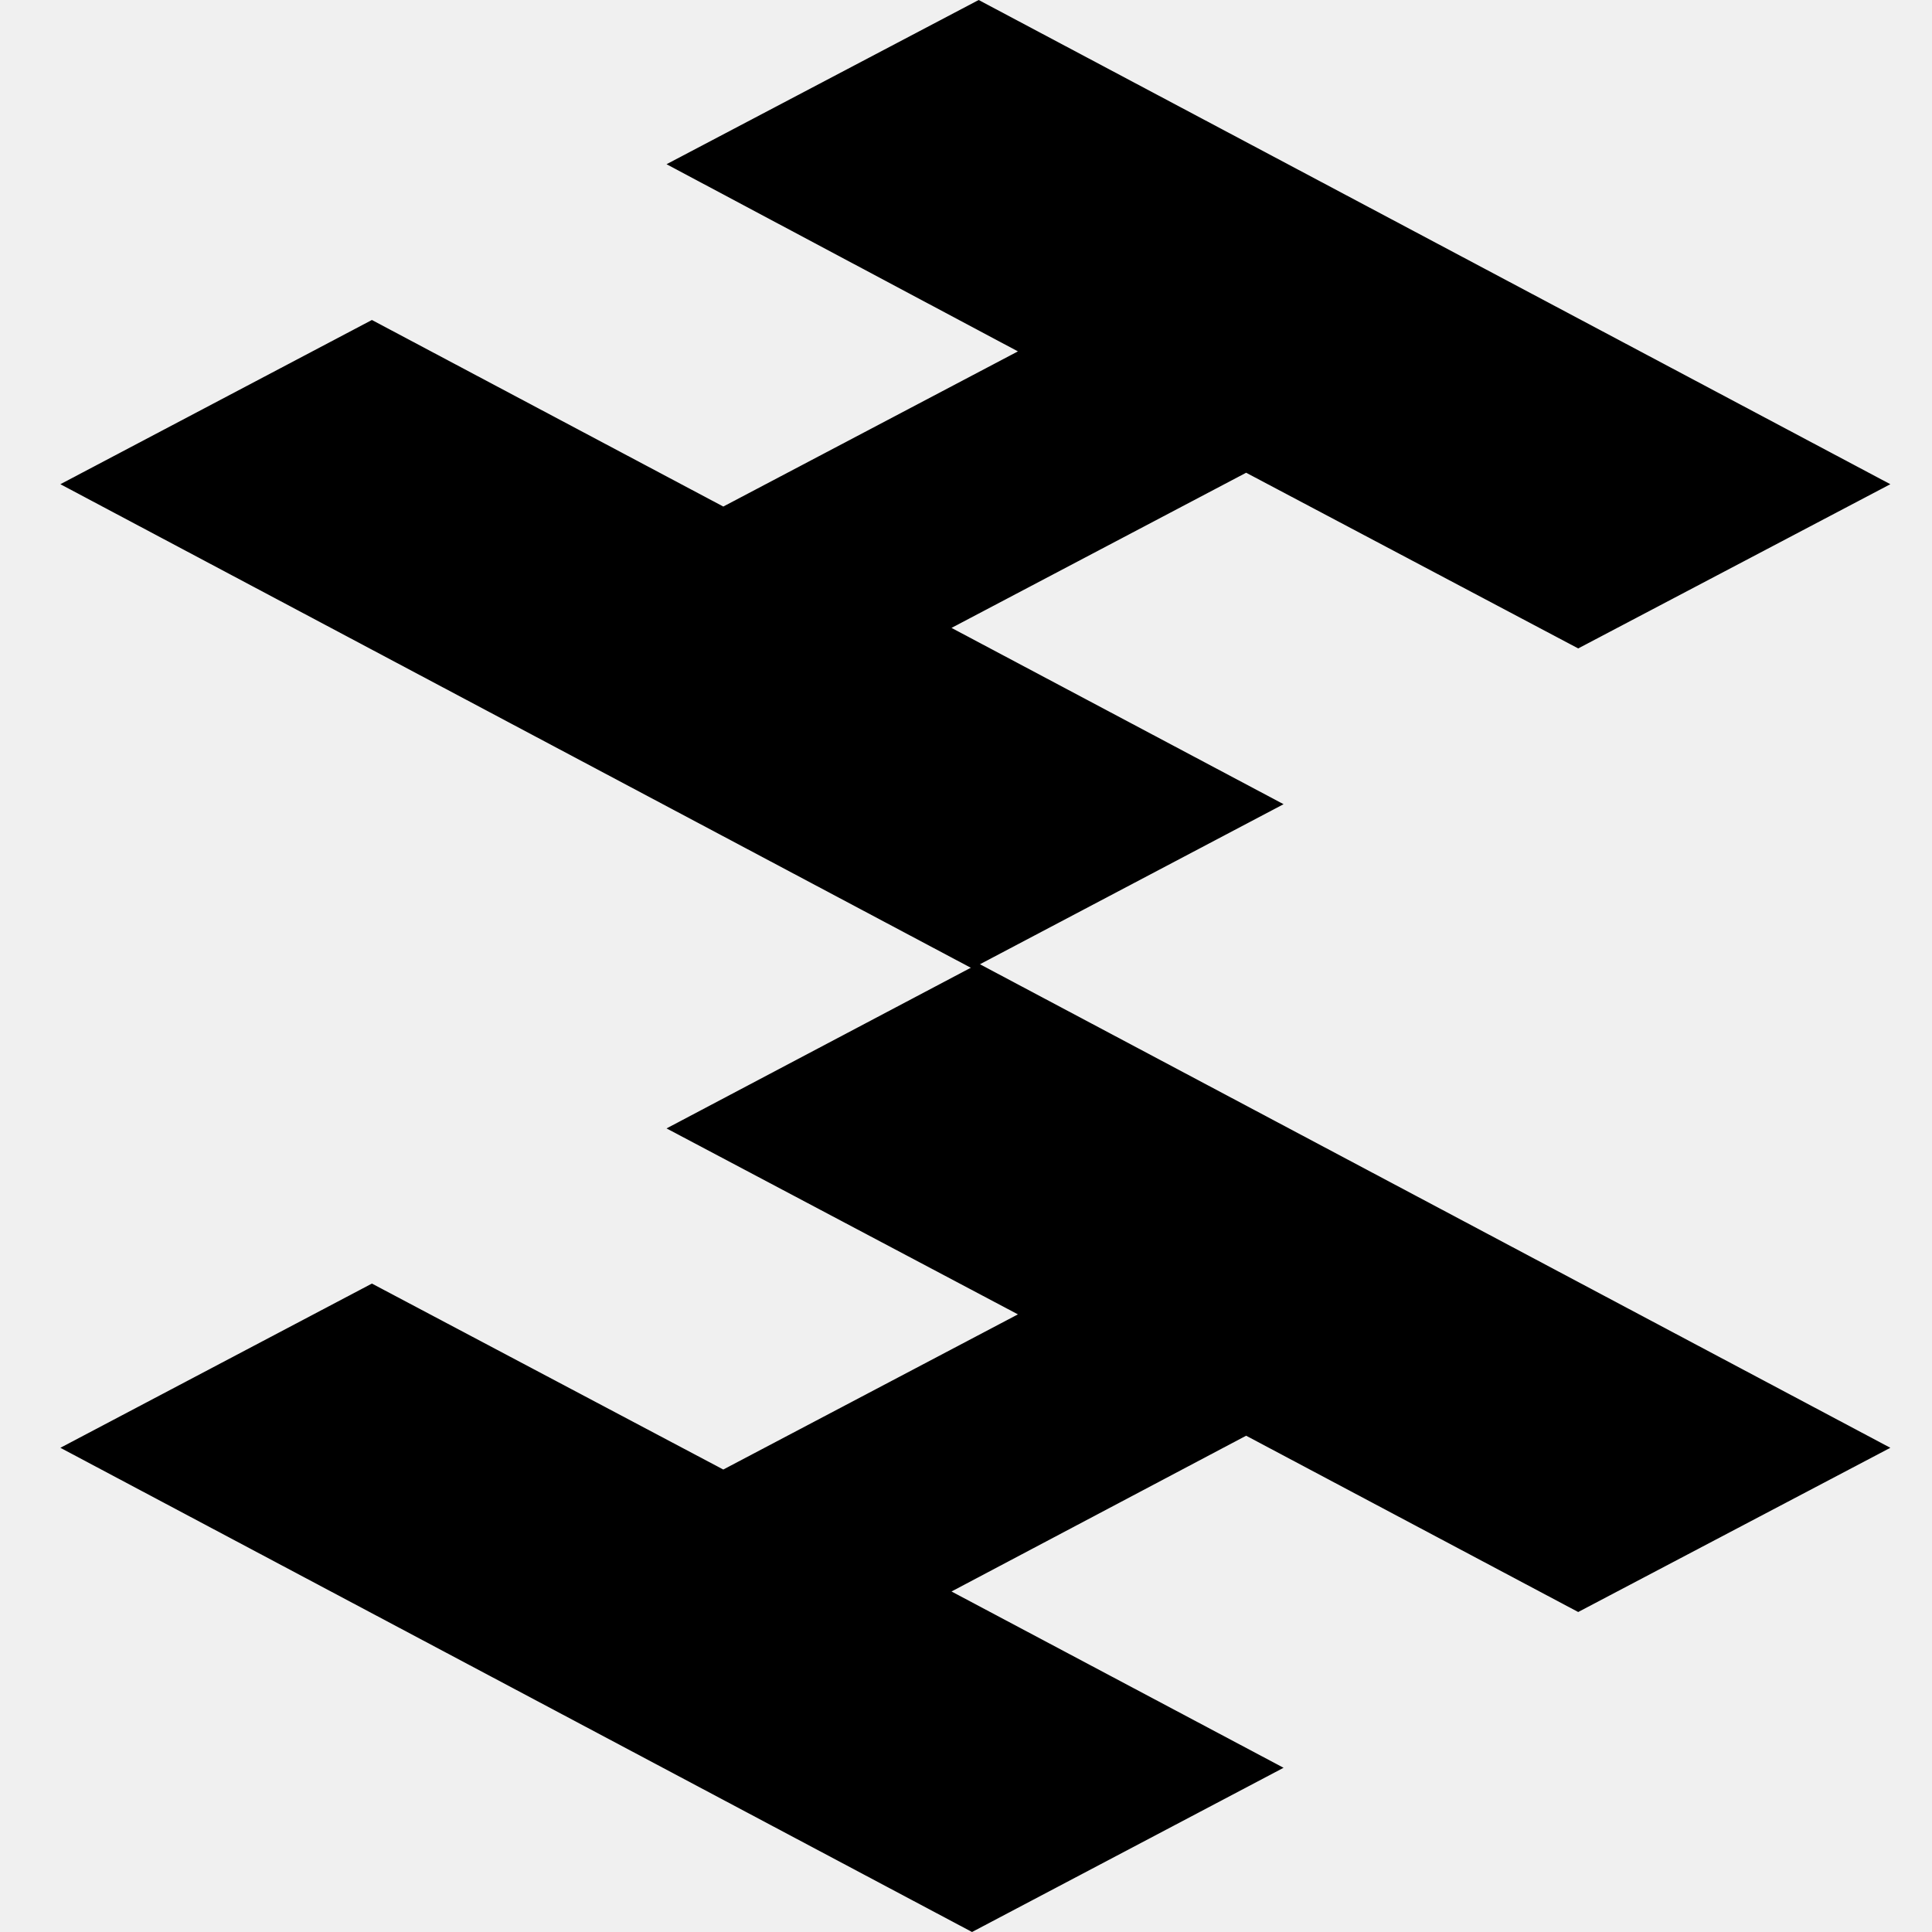
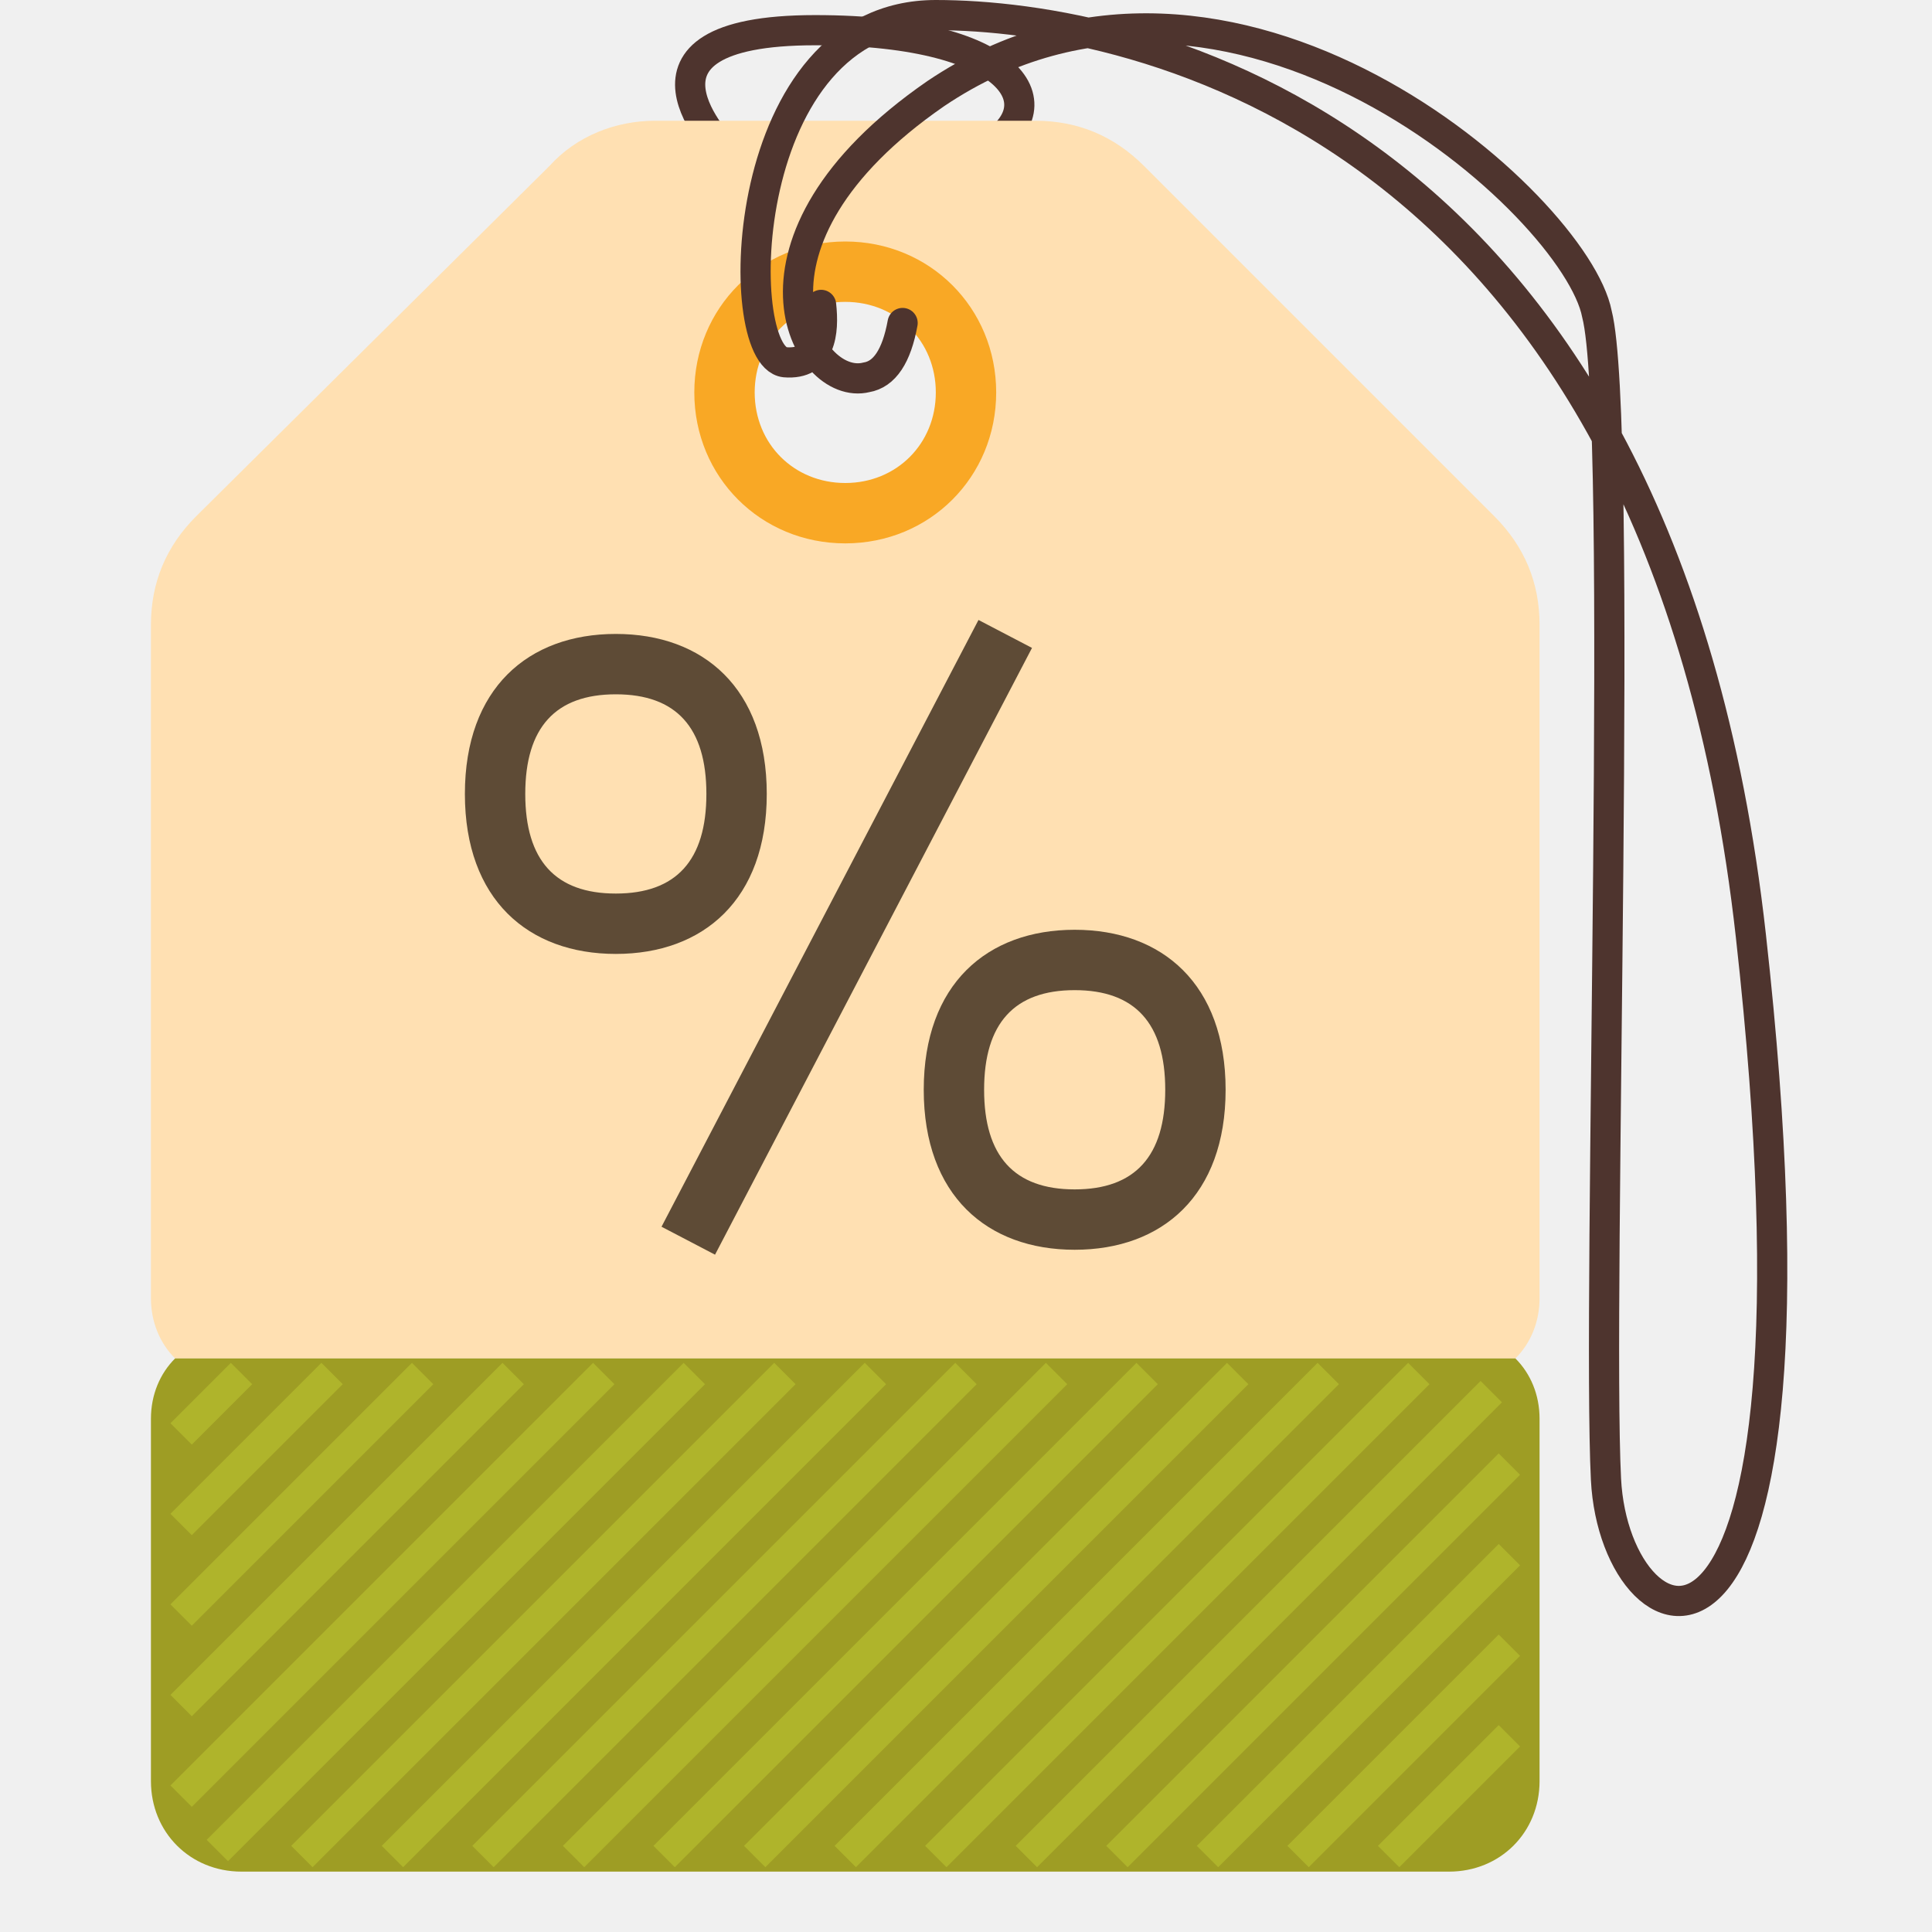
- <svg xmlns="http://www.w3.org/2000/svg" width="32" height="32" fill="none">
-   <style>
-     path {
-       fill: #000;
-     }
-     @media (prefers-color-scheme: dark) {
-       path {
-         fill: #fff;
-       }
-     }
-   </style>
-   <path d="M16.1 32 1 23.98l5.16-2.72 5.82 3.08 4.88-2.57-5.82-3.08 5.17-2.73 15.1 8.02-5.17 2.72-5.5-2.92-4.88 2.58 5.5 2.92L16.1 32Z" />
-   <path d="M16.1 16.04 1 8.02 6.16 5.3l5.82 3.09 4.88-2.57-5.82-3.1L16.21 0l15.1 8.02-5.17 2.72-5.5-2.91-4.88 2.57 5.5 2.92-5.16 2.72Z" />
+ <svg xmlns="http://www.w3.org/2000/svg" enable-background="new 0 0 64 64" version="1.1" viewBox="0 0 64 64" xml:space="preserve">
+   <g id="row_4" />
+   <g id="row_3" />
+   <g id="row_2">
+     <g id="sale">
+       <g>
+         <path d="M24,5c0,0-4-4,3-4c6.9,0,8.1,2.7,5.5,4" fill="none" stroke="#4E342E" stroke-miterlimit="10" />
+         <g>
+           <path d="M49.5,17.1L37.9,5.5C36.9,4.5,35.7,4,34.3,4H21.7c-1.3,0-2.6,0.5-3.5,1.5L6.5,17.1      C5.5,18.1,5,19.3,5,20.7V43c0,0.8,0.3,1.5,0.8,2h44.4c0.5-0.5,0.8-1.2,0.8-2V20.7C51,19.3,50.5,18.1,49.5,17.1z M28,17      c-2.2,0-4-1.8-4-4c0-2.2,1.8-4,4-4s4,1.8,4,4C32,15.2,30.2,17,28,17z" fill="#FFE0B2" />
+           <path d="M5.8,45C5.3,45.5,5,46.2,5,47v12c0,1.7,1.3,3,3,3h40c1.7,0,3-1.3,3-3V47c0-0.8-0.3-1.5-0.8-2H5.8z" fill="#9E9D24" />
+         </g>
+         <path d="M28,18c-2.8,0-5-2.2-5-5s2.2-5,5-5s5,2.2,5,5S30.8,18,28,18z M28,10c-1.7,0-3,1.3-3,3s1.3,3,3,3     s3-1.3,3-3S29.7,10,28,10z" fill="#F9A825" />
+         <path d="M27.2,10.1c0.1,0.9,0,2-1.2,1.9     c-1.8-0.2-1.6-11.5,5-11.5S55,4.1,58,31s-4.5,24-4.8,18s0.6-35.1-0.3-38.6C52.2,6.8,40.8-3.5,31,3.1c-7.1,4.9-4.3,9.9-2.3,9.4     c0.6-0.1,1-0.7,1.2-1.8" fill="none" stroke="#4E342E" stroke-linecap="round" stroke-miterlimit="10" />
+         <g>
+           <g>
+             <line fill="none" stroke="#AFB42B" stroke-miterlimit="10" x1="6" x2="8" y1="47.5" y2="45.5" />
+             <line fill="none" stroke="#AFB42B" stroke-miterlimit="10" x1="6" x2="11" y1="50.5" y2="45.5" />
+             <line fill="none" stroke="#AFB42B" stroke-miterlimit="10" x1="6" x2="14" y1="53.5" y2="45.5" />
+             <line fill="none" stroke="#AFB42B" stroke-miterlimit="10" x1="6" x2="17" y1="56.5" y2="45.5" />
+             <line fill="none" stroke="#AFB42B" stroke-miterlimit="10" x1="6" x2="20" y1="59.5" y2="45.5" />
+             <line fill="none" stroke="#AFB42B" stroke-miterlimit="10" x1="7.2" x2="23" y1="61.3" y2="45.5" />
+             <line fill="none" stroke="#AFB42B" stroke-miterlimit="10" x1="26" x2="10" y1="45.5" y2="61.5" />
+             <line fill="none" stroke="#AFB42B" stroke-miterlimit="10" x1="29" x2="13" y1="45.5" y2="61.5" />
+             <line fill="none" stroke="#AFB42B" stroke-miterlimit="10" x1="32" x2="16" y1="45.5" y2="61.5" />
+             <line fill="none" stroke="#AFB42B" stroke-miterlimit="10" x1="35" x2="19" y1="45.5" y2="61.5" />
+             <line fill="none" stroke="#AFB42B" stroke-miterlimit="10" x1="38" x2="22" y1="45.5" y2="61.5" />
+             <line fill="none" stroke="#AFB42B" stroke-miterlimit="10" x1="41" x2="25" y1="45.5" y2="61.5" />
+             <line fill="none" stroke="#AFB42B" stroke-miterlimit="10" x1="44" x2="28" y1="45.5" y2="61.5" />
+             <line fill="none" stroke="#AFB42B" stroke-miterlimit="10" x1="47" x2="31" y1="45.5" y2="61.5" />
+             <line fill="none" stroke="#AFB42B" stroke-miterlimit="10" x1="49.4" x2="34" y1="46.1" y2="61.5" />
+             <line fill="none" stroke="#AFB42B" stroke-miterlimit="10" x1="50" x2="37" y1="48.5" y2="61.5" />
+             <line fill="none" stroke="#AFB42B" stroke-miterlimit="10" x1="50" x2="40" y1="51.5" y2="61.5" />
+             <line fill="none" stroke="#AFB42B" stroke-miterlimit="10" x1="50" x2="43" y1="54.5" y2="61.5" />
+             <line fill="none" stroke="#AFB42B" stroke-miterlimit="10" x1="50" x2="46" y1="57.5" y2="61.5" />
+           </g>
+         </g>
+       </g>
+       <g>
+         <g>
+           <g>
+             <path d="M20.4,23c2,0,3,1.1,3,3.3c0,2.2-1,3.3-3,3.3c-2,0-3-1.1-3-3.3C17.4,24.1,18.4,23,20.4,23 M20.4,21       c-2.9,0-5,1.8-5,5.3c0,3.5,2.1,5.3,5,5.3c2.9,0,5-1.8,5-5.3C25.4,22.8,23.3,21,20.4,21L20.4,21z" fill="#5E4B36" />
+           </g>
+         </g>
+         <g>
+           <g>
+             <path d="M35.6,32.8c2,0,3,1.1,3,3.3c0,2.2-1,3.3-3,3.3c-2,0-3-1.1-3-3.3C32.6,33.9,33.6,32.8,35.6,32.8        M35.6,30.8c-2.9,0-5,1.8-5,5.3c0,3.5,2.1,5.3,5,5.3c2.9,0,5-1.8,5-5.3C40.6,32.6,38.5,30.8,35.6,30.8L35.6,30.8z" fill="#5E4B36" />
+           </g>
+         </g>
+         <line fill="none" stroke="#5E4B36" stroke-miterlimit="10" stroke-width="2" x1="22.8" x2="33.3" y1="41.1" y2="21" />
+       </g>
+     </g>
+   </g>
+   <g id="row_1" />
</svg>
